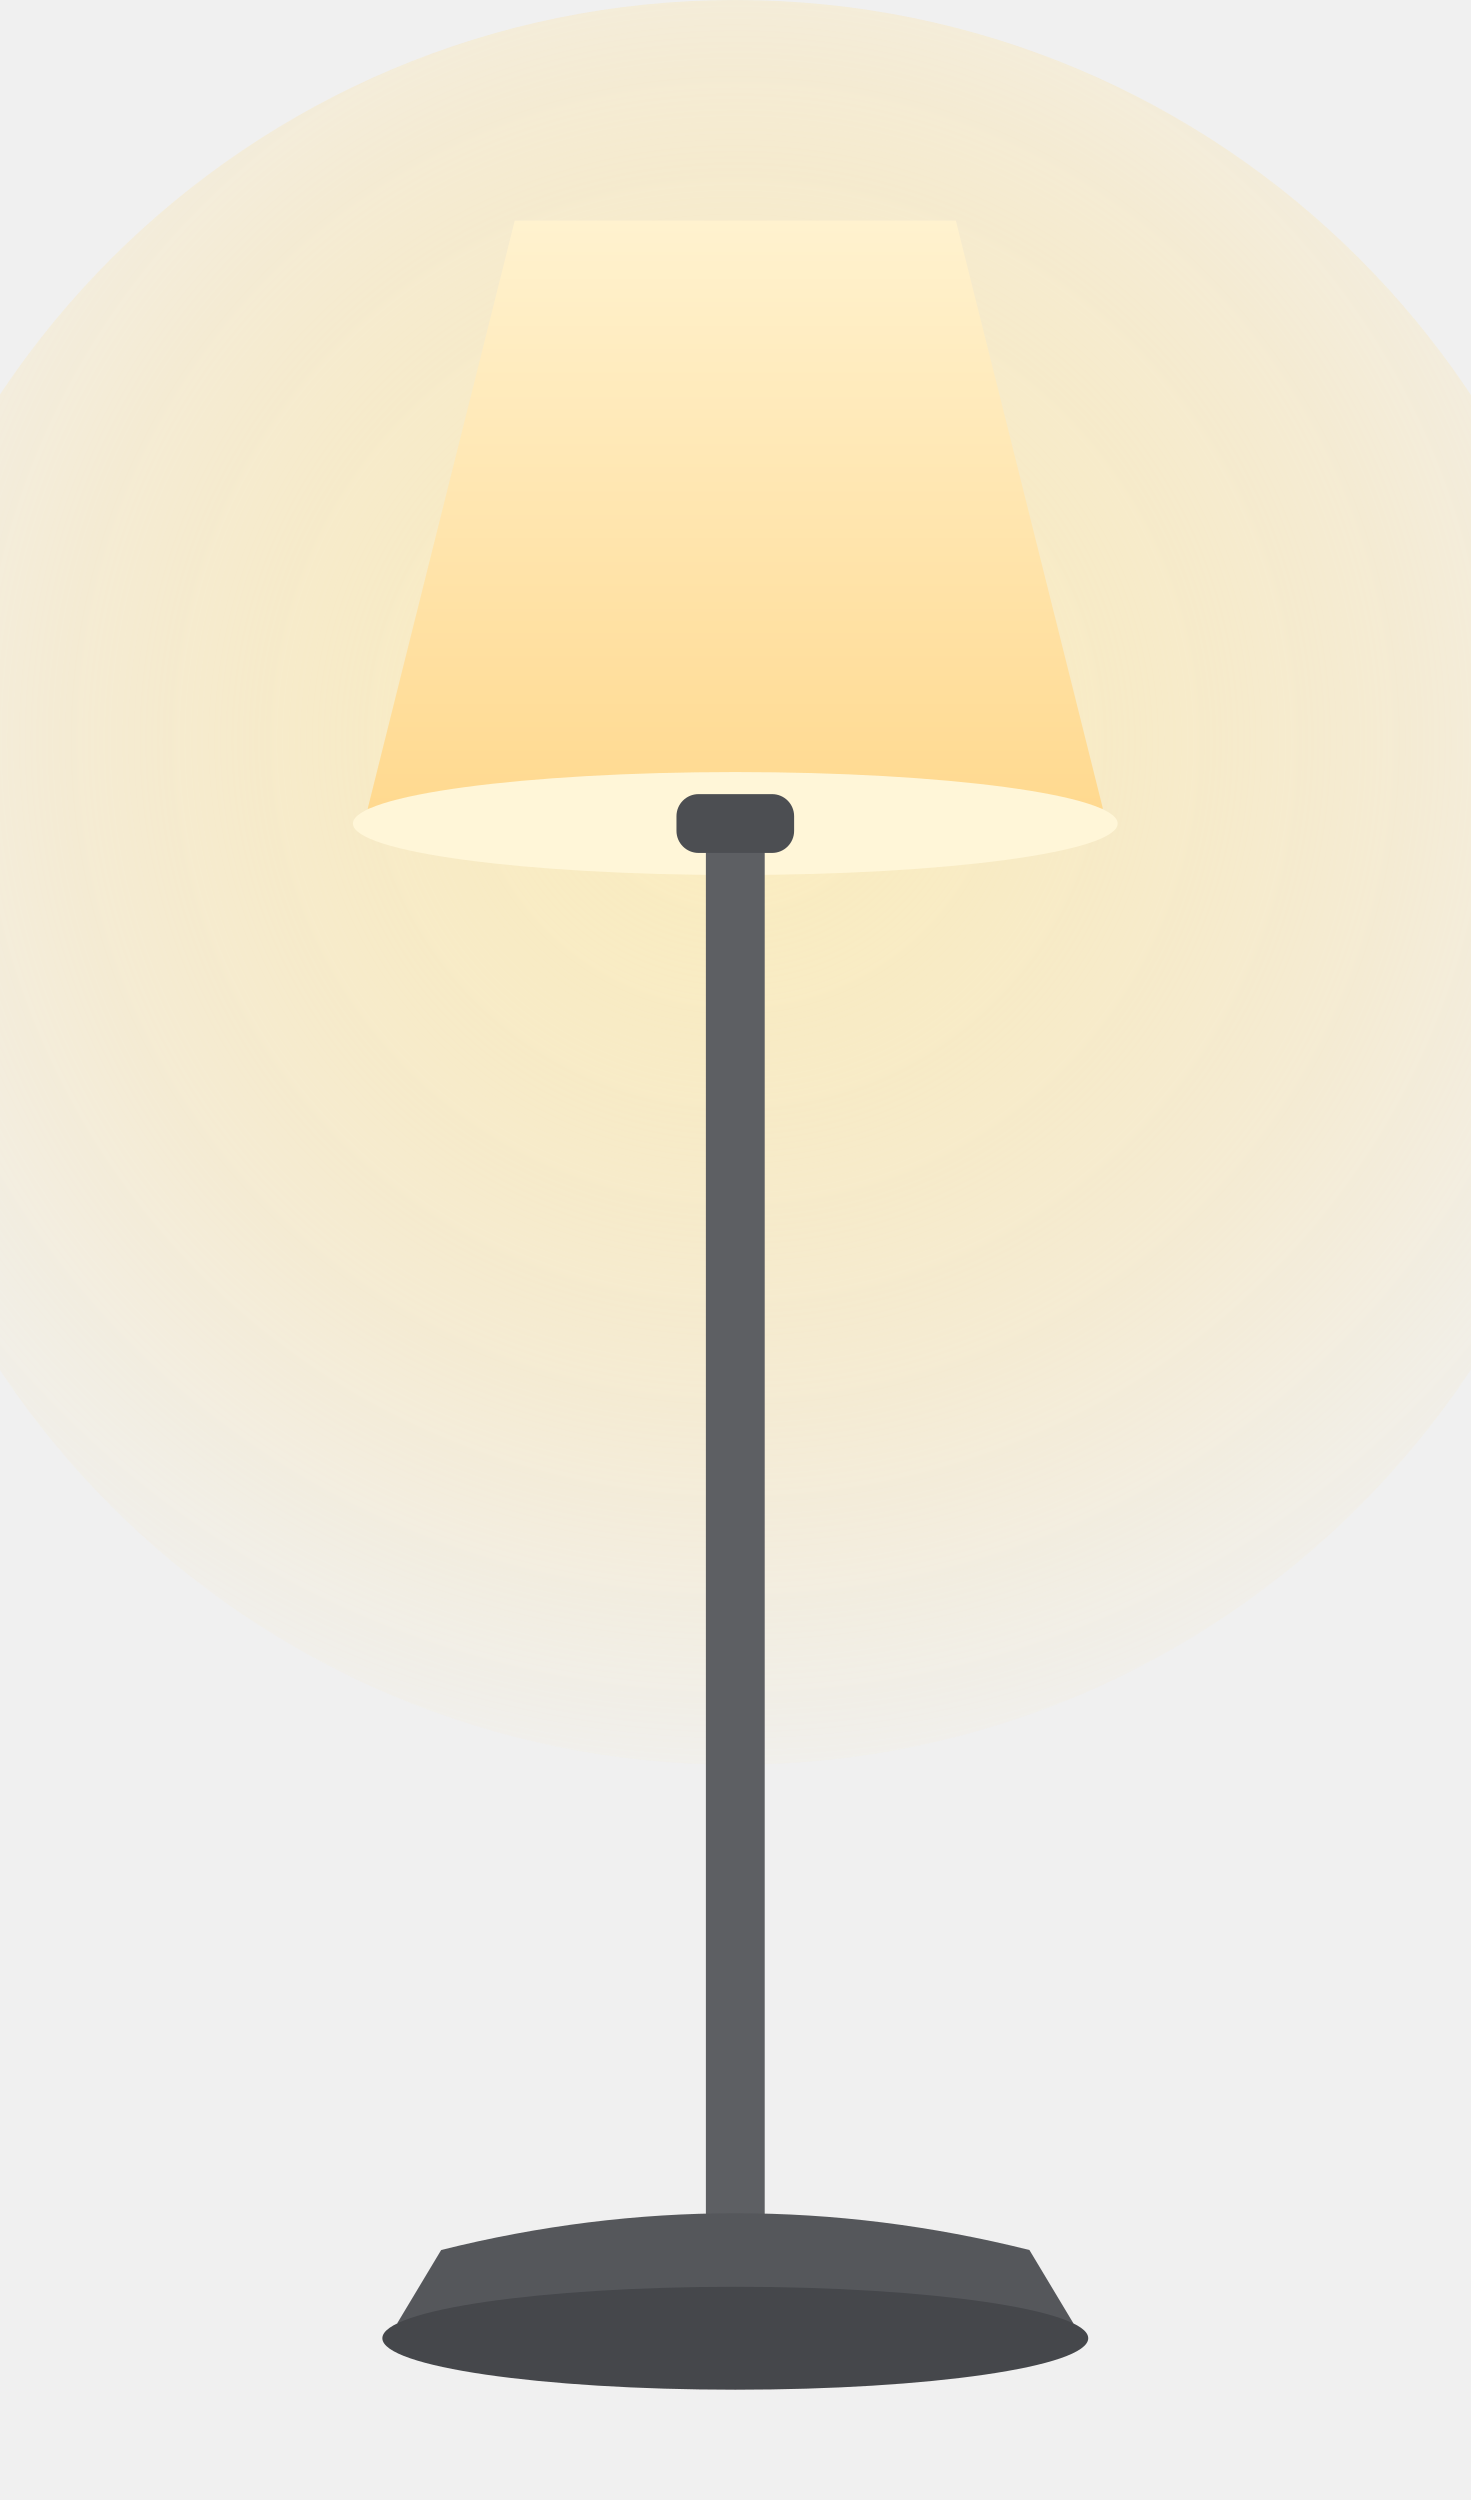
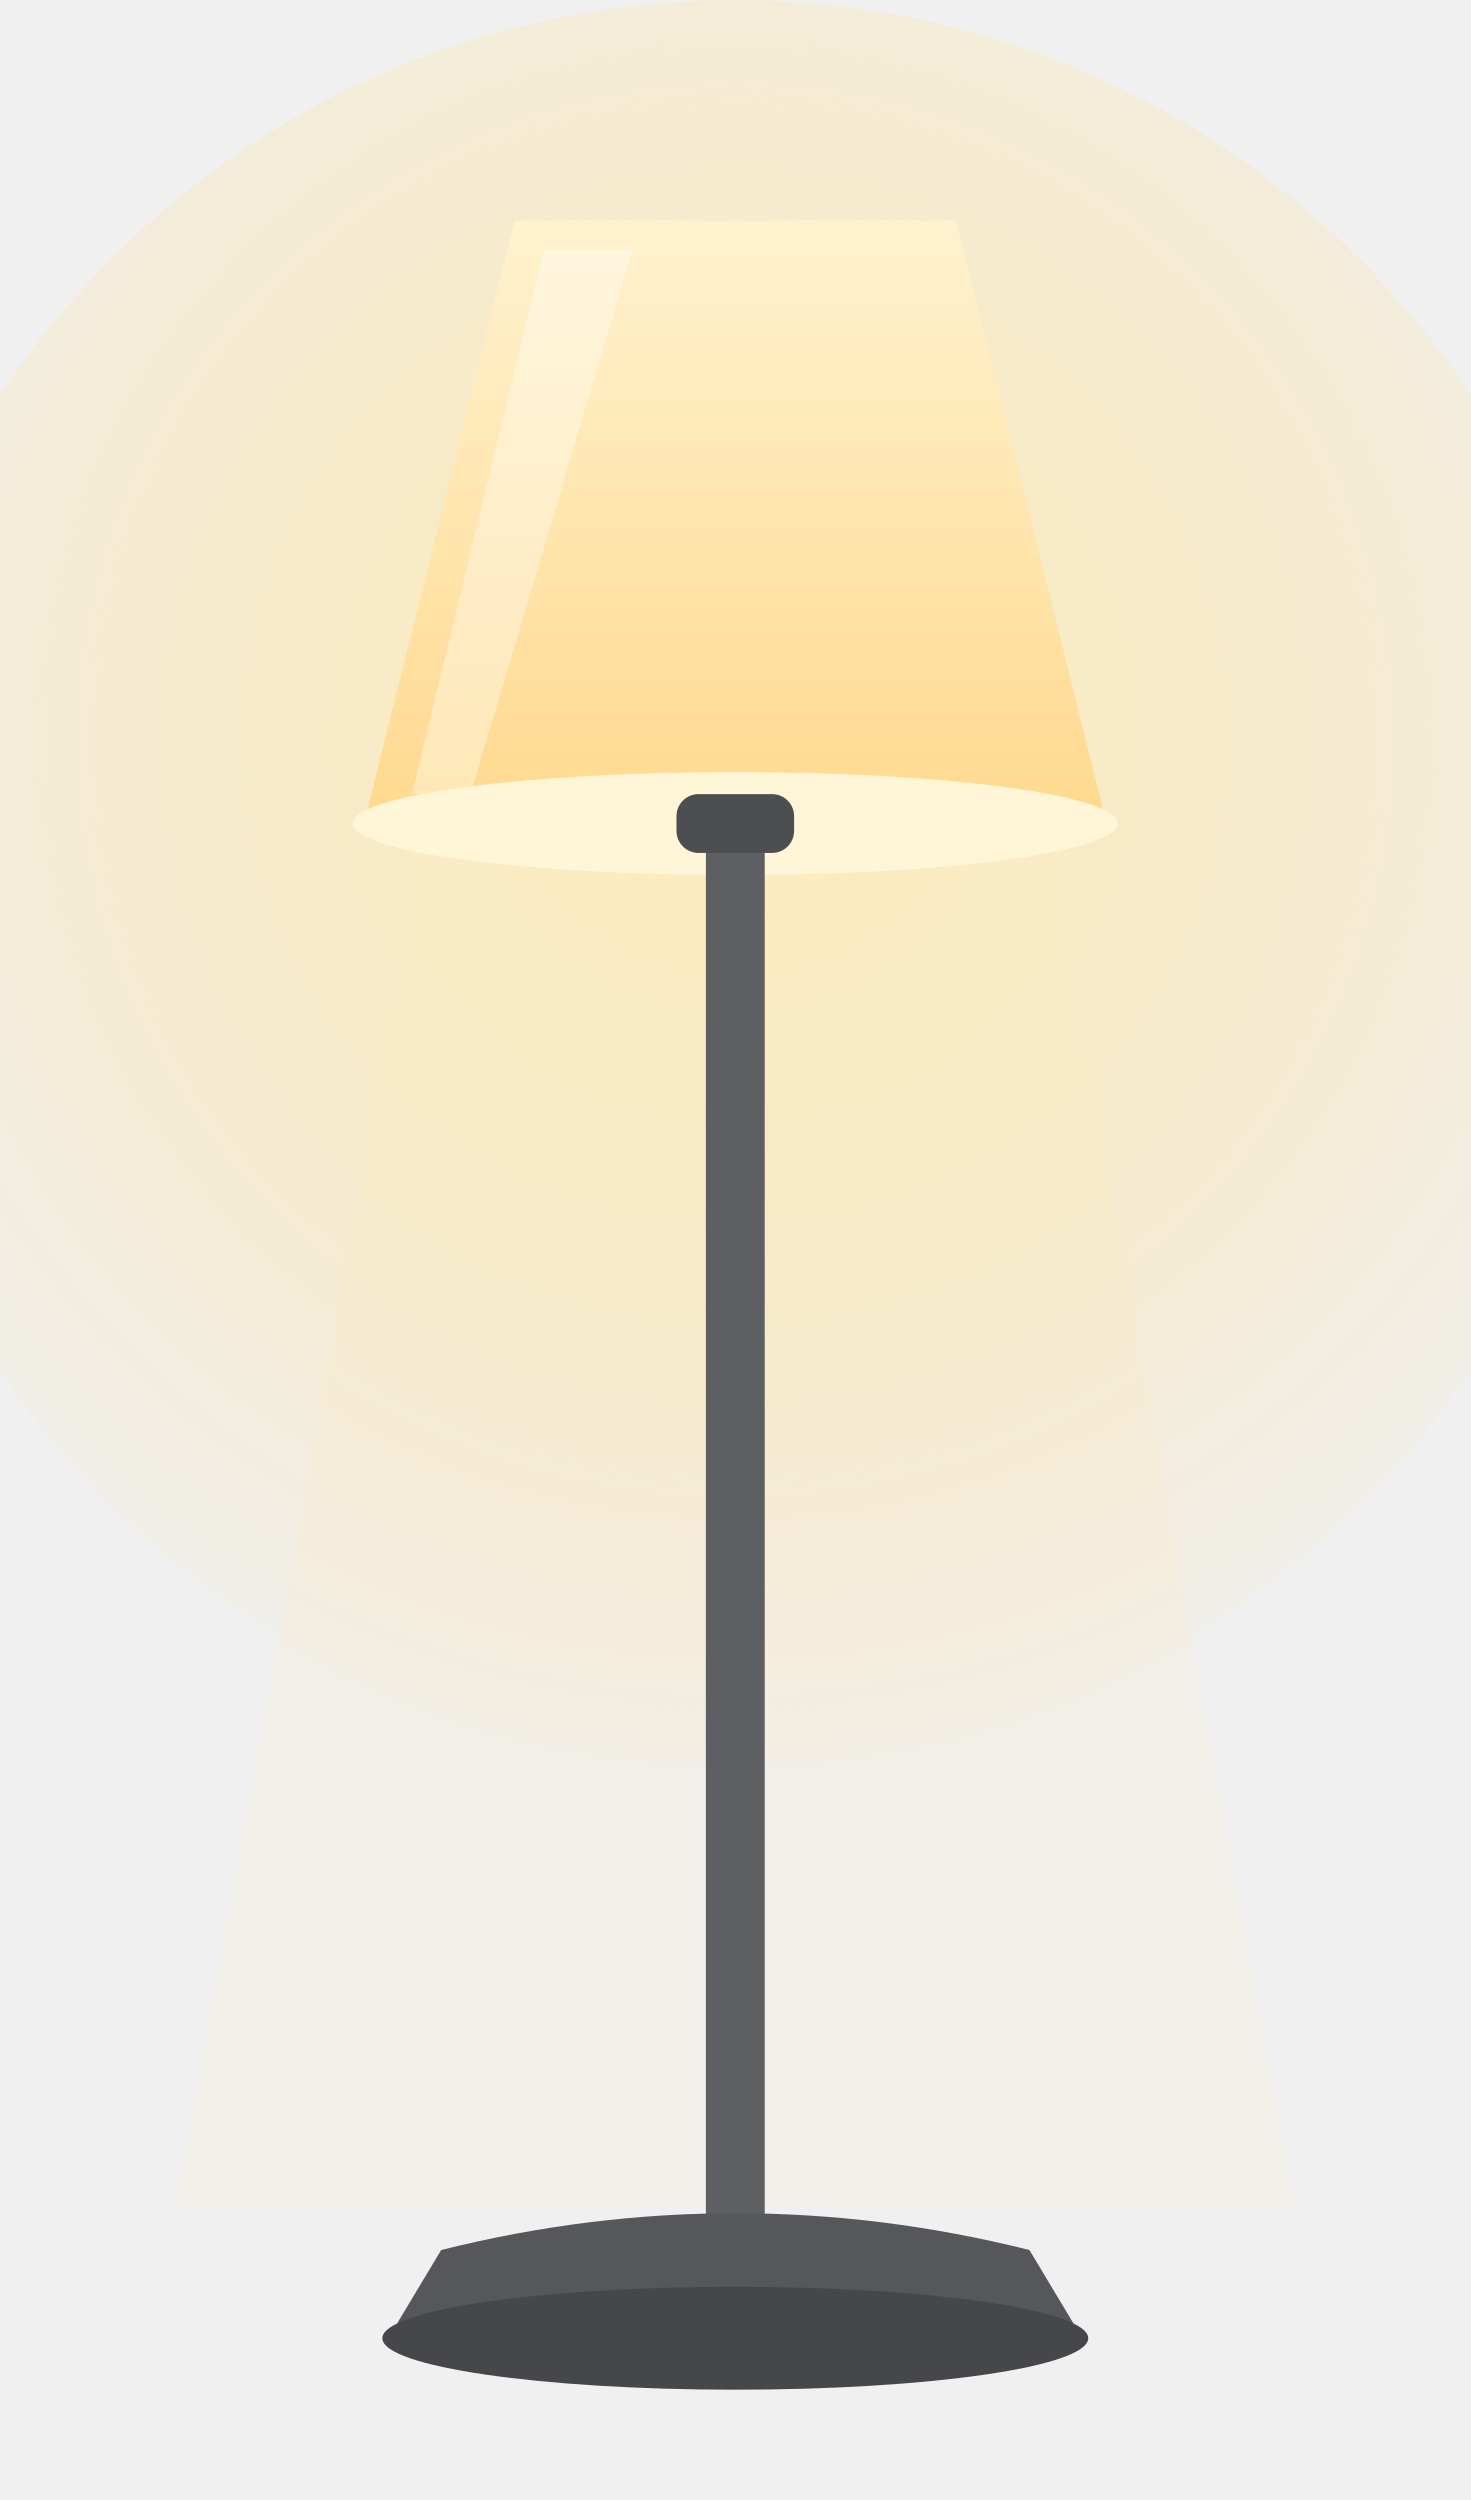
<svg xmlns="http://www.w3.org/2000/svg" viewBox="0 0 200 340">
  <defs>
    <linearGradient id="lshadeOn" x1="0" y1="0" x2="0" y2="1">
      <stop offset="0" stop-color="#fff2cf" />
      <stop offset="1" stop-color="#ffd98f" />
    </linearGradient>
    <radialGradient id="glow" cx="0.5" cy="0.42" r="0.62">
      <stop offset="0" stop-color="#ffedb0" stop-opacity="0.75" />
      <stop offset="0.6" stop-color="#ffe08f" stop-opacity="0.3" />
      <stop offset="1" stop-color="#ffe08f" stop-opacity="0" />
    </radialGradient>
  </defs>
  <circle cx="100" cy="120" r="120" fill="url(#glow)" />
+   <g id="lightSpill">
+     <path d="M58 112 L142 112 L176 300 L24 300 Z" fill="#ffe9b0" opacity="0.13" />
+   </g>
  <path d="M70 30 L130 30 L150 110 L50 110 Z" fill="url(#lshadeOn)" />
+   <path d="M74 34 L86 34 L64 108 L56 108 Z" fill="#ffffff" opacity="0.35" />
  <ellipse cx="100" cy="112" rx="52" ry="7" fill="#fff6d8" />
  <rect x="96" y="110" width="8" height="200" fill="#5d5f63" />
  <rect x="92" y="108" width="16" height="8" rx="3" fill="#4c4e52" />
  <path d="M60 306 Q100 296 140 306 L146 316 L54 316 Z" fill="#55575b" />
  <ellipse cx="100" cy="318" rx="48" ry="7" fill="#45474b" />
</svg>
